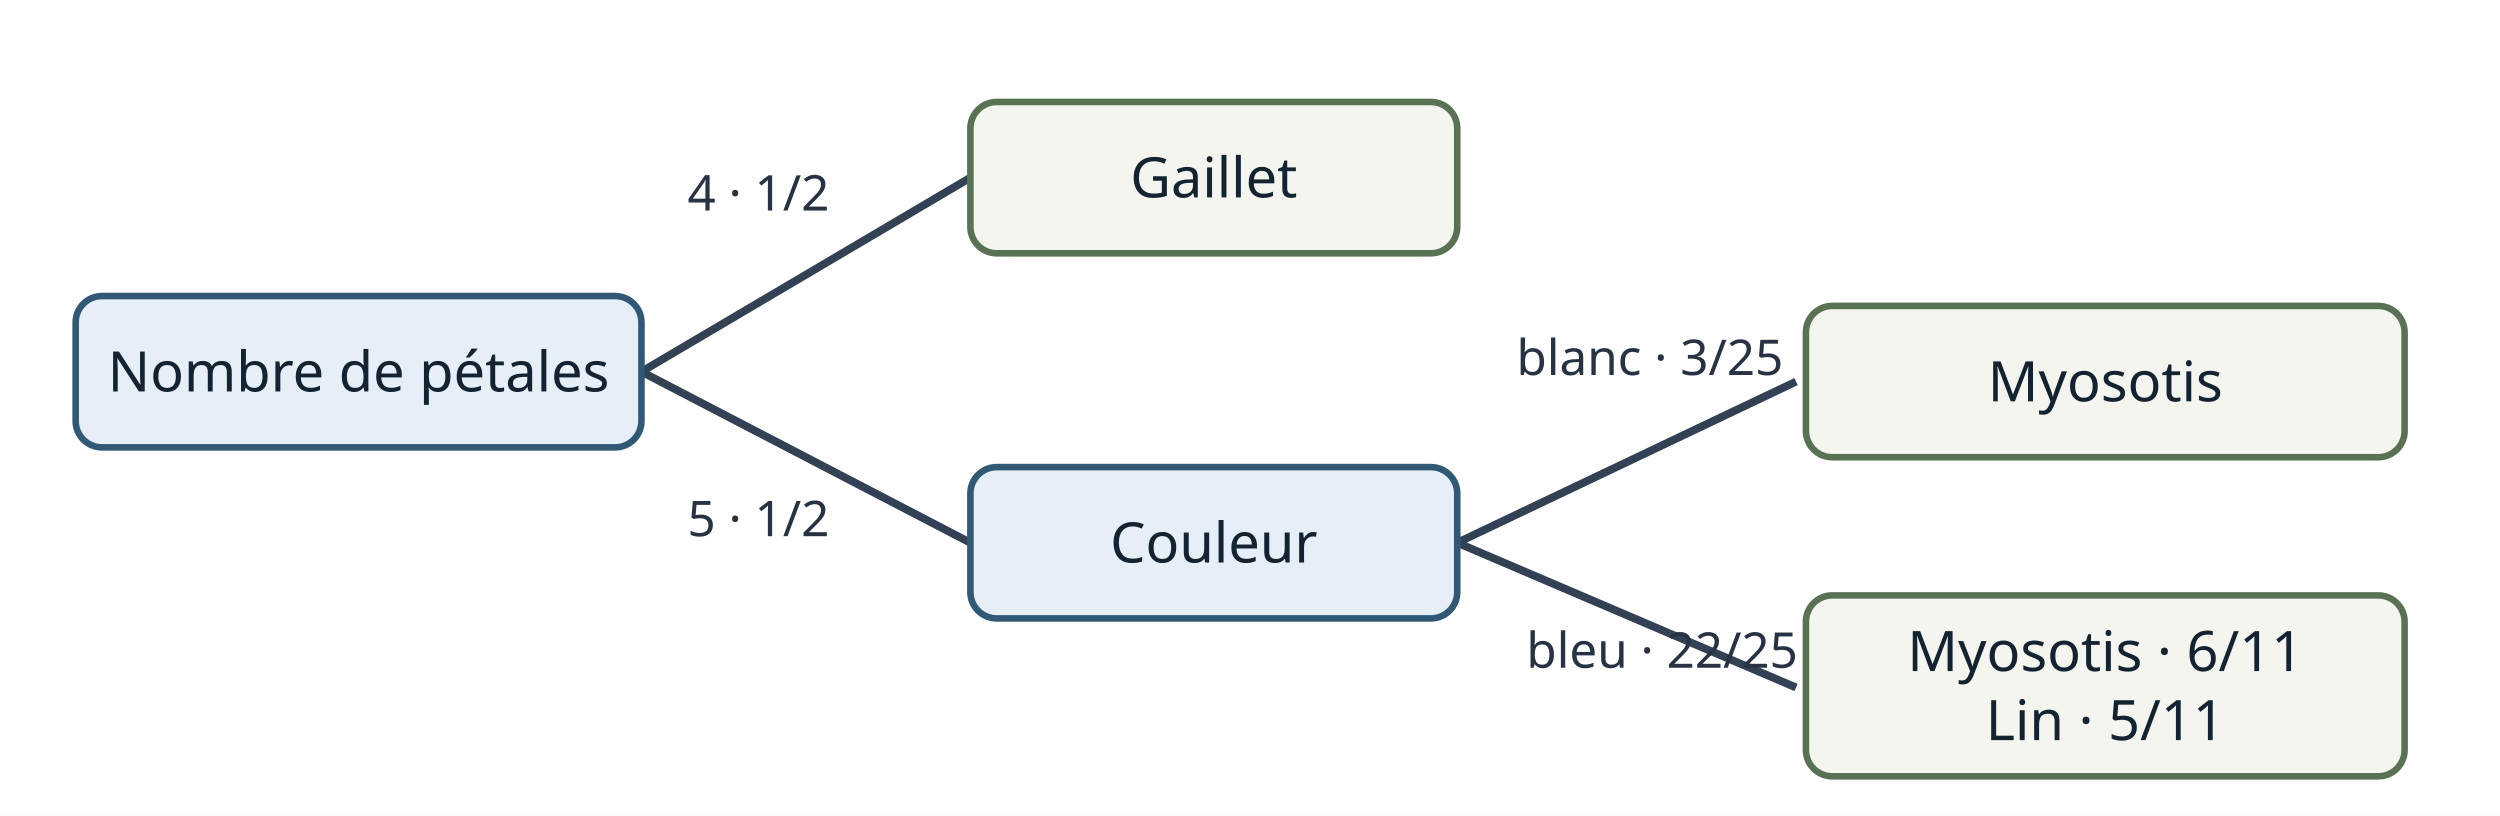
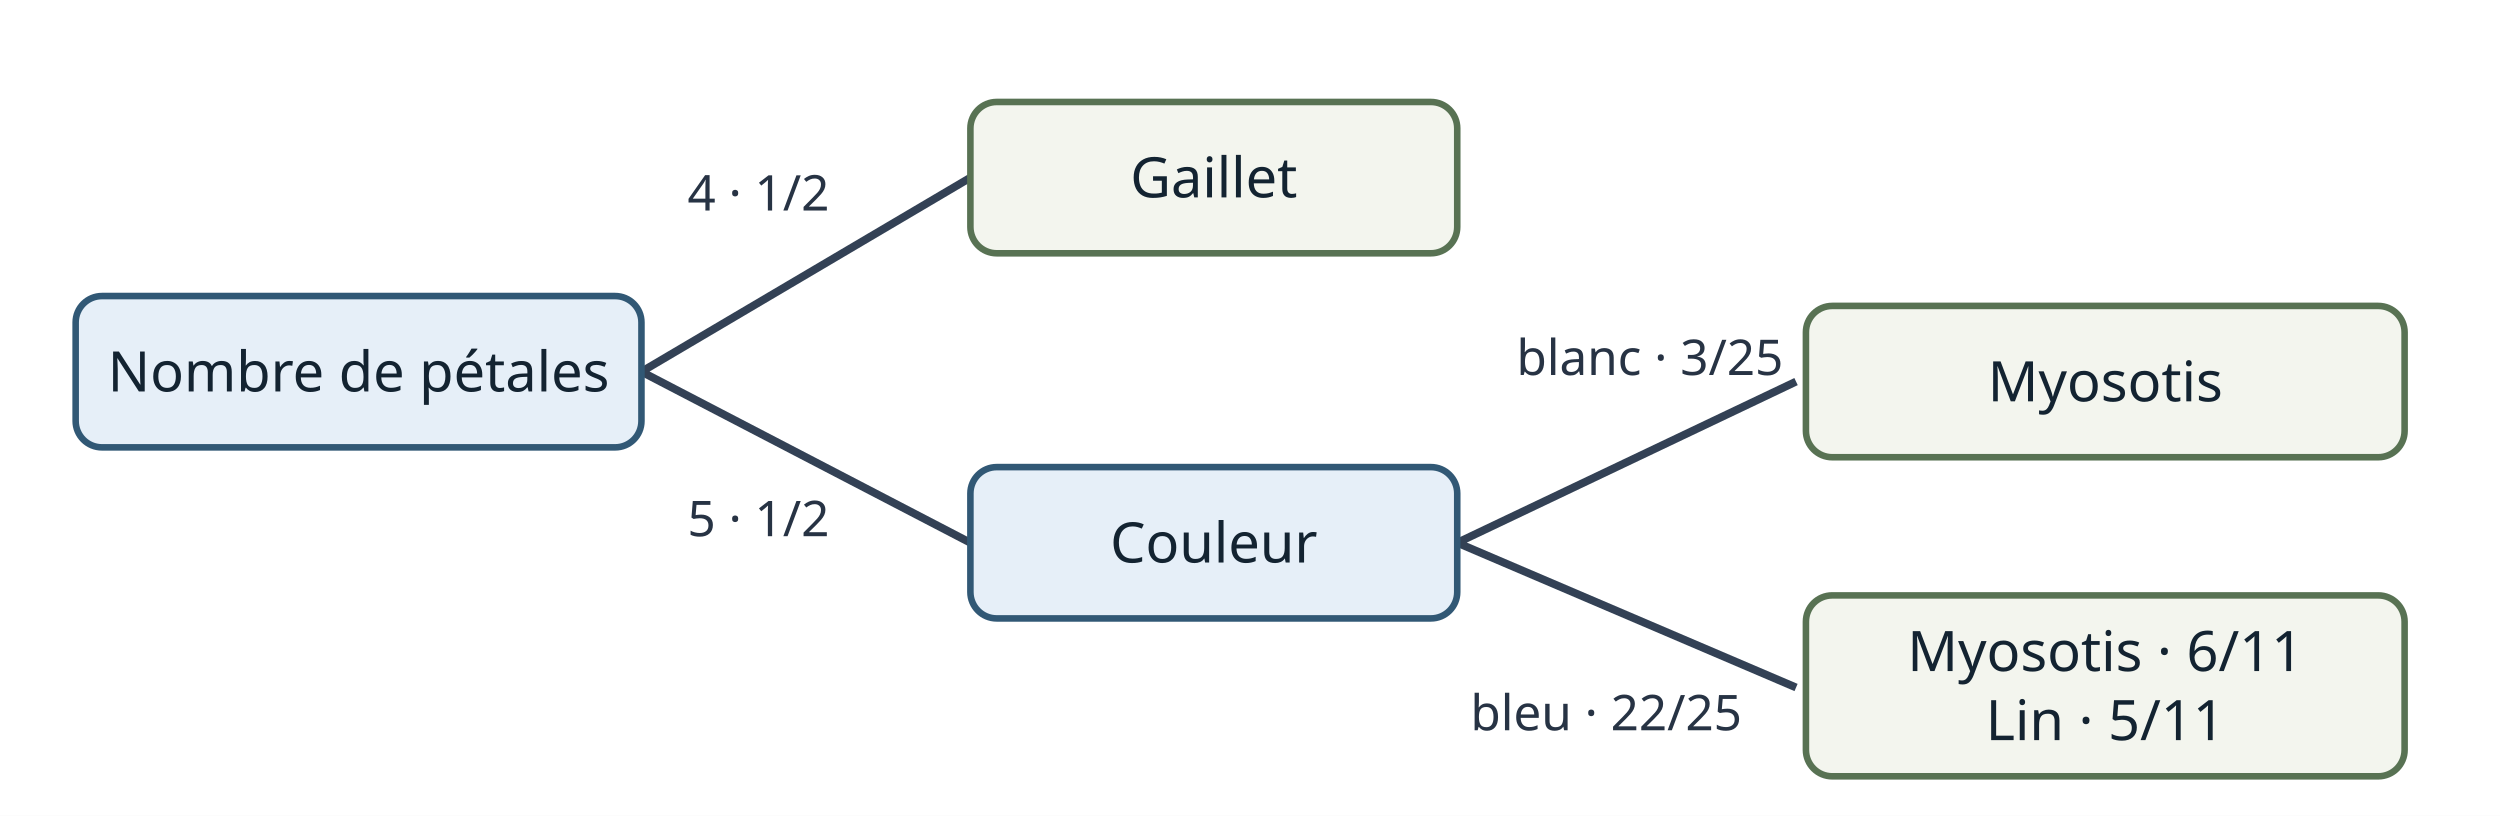
<svg xmlns="http://www.w3.org/2000/svg" width="760" height="248" viewBox="0 0 760 248" role="img" aria-labelledby="titre">
  <rect width="760" height="248" fill="#ffffff" />
  <g stroke="#334155" stroke-width="2.4" fill="none">
    <path d="M195 113 L295 54 M195 113 L295 165 M443 165 L546 116 M443 165 L546 209" />
  </g>
  <g font-family="sans-serif" font-size="15" fill="#273344">
    <text x="209" y="64">4 · 1/2</text>
    <text x="209" y="163">5 · 1/2</text>
    <text x="461" y="114">blanc · 3/25</text>
-     <text x="464" y="203">bleu · 22/25</text>
+     <text x="447" y="222">bleu · 22/25</text>
  </g>
  <g fill="#e6eff8" stroke="#315875" stroke-width="2">
    <rect x="23" y="90" width="172" height="46" rx="8" />
    <rect x="295" y="142" width="148" height="46" rx="8" />
  </g>
  <g fill="#f3f5ee" stroke="#587253" stroke-width="2">
    <rect x="295" y="31" width="148" height="46" rx="8" />
    <rect x="549" y="93" width="182" height="46" rx="8" />
    <rect x="549" y="181" width="182" height="55" rx="8" />
  </g>
  <g text-anchor="middle" font-family="sans-serif" fill="#132331" font-size="17">
    <text x="109" y="119">Nombre de pétales</text>
    <text x="369" y="171">Couleur</text>
    <text x="369" y="60">Gaillet</text>
    <text x="640" y="122">Myosotis</text>
    <text x="640" y="204">Myosotis · 6/11</text>
    <text x="640" y="225">Lin · 5/11</text>
  </g>
</svg>
